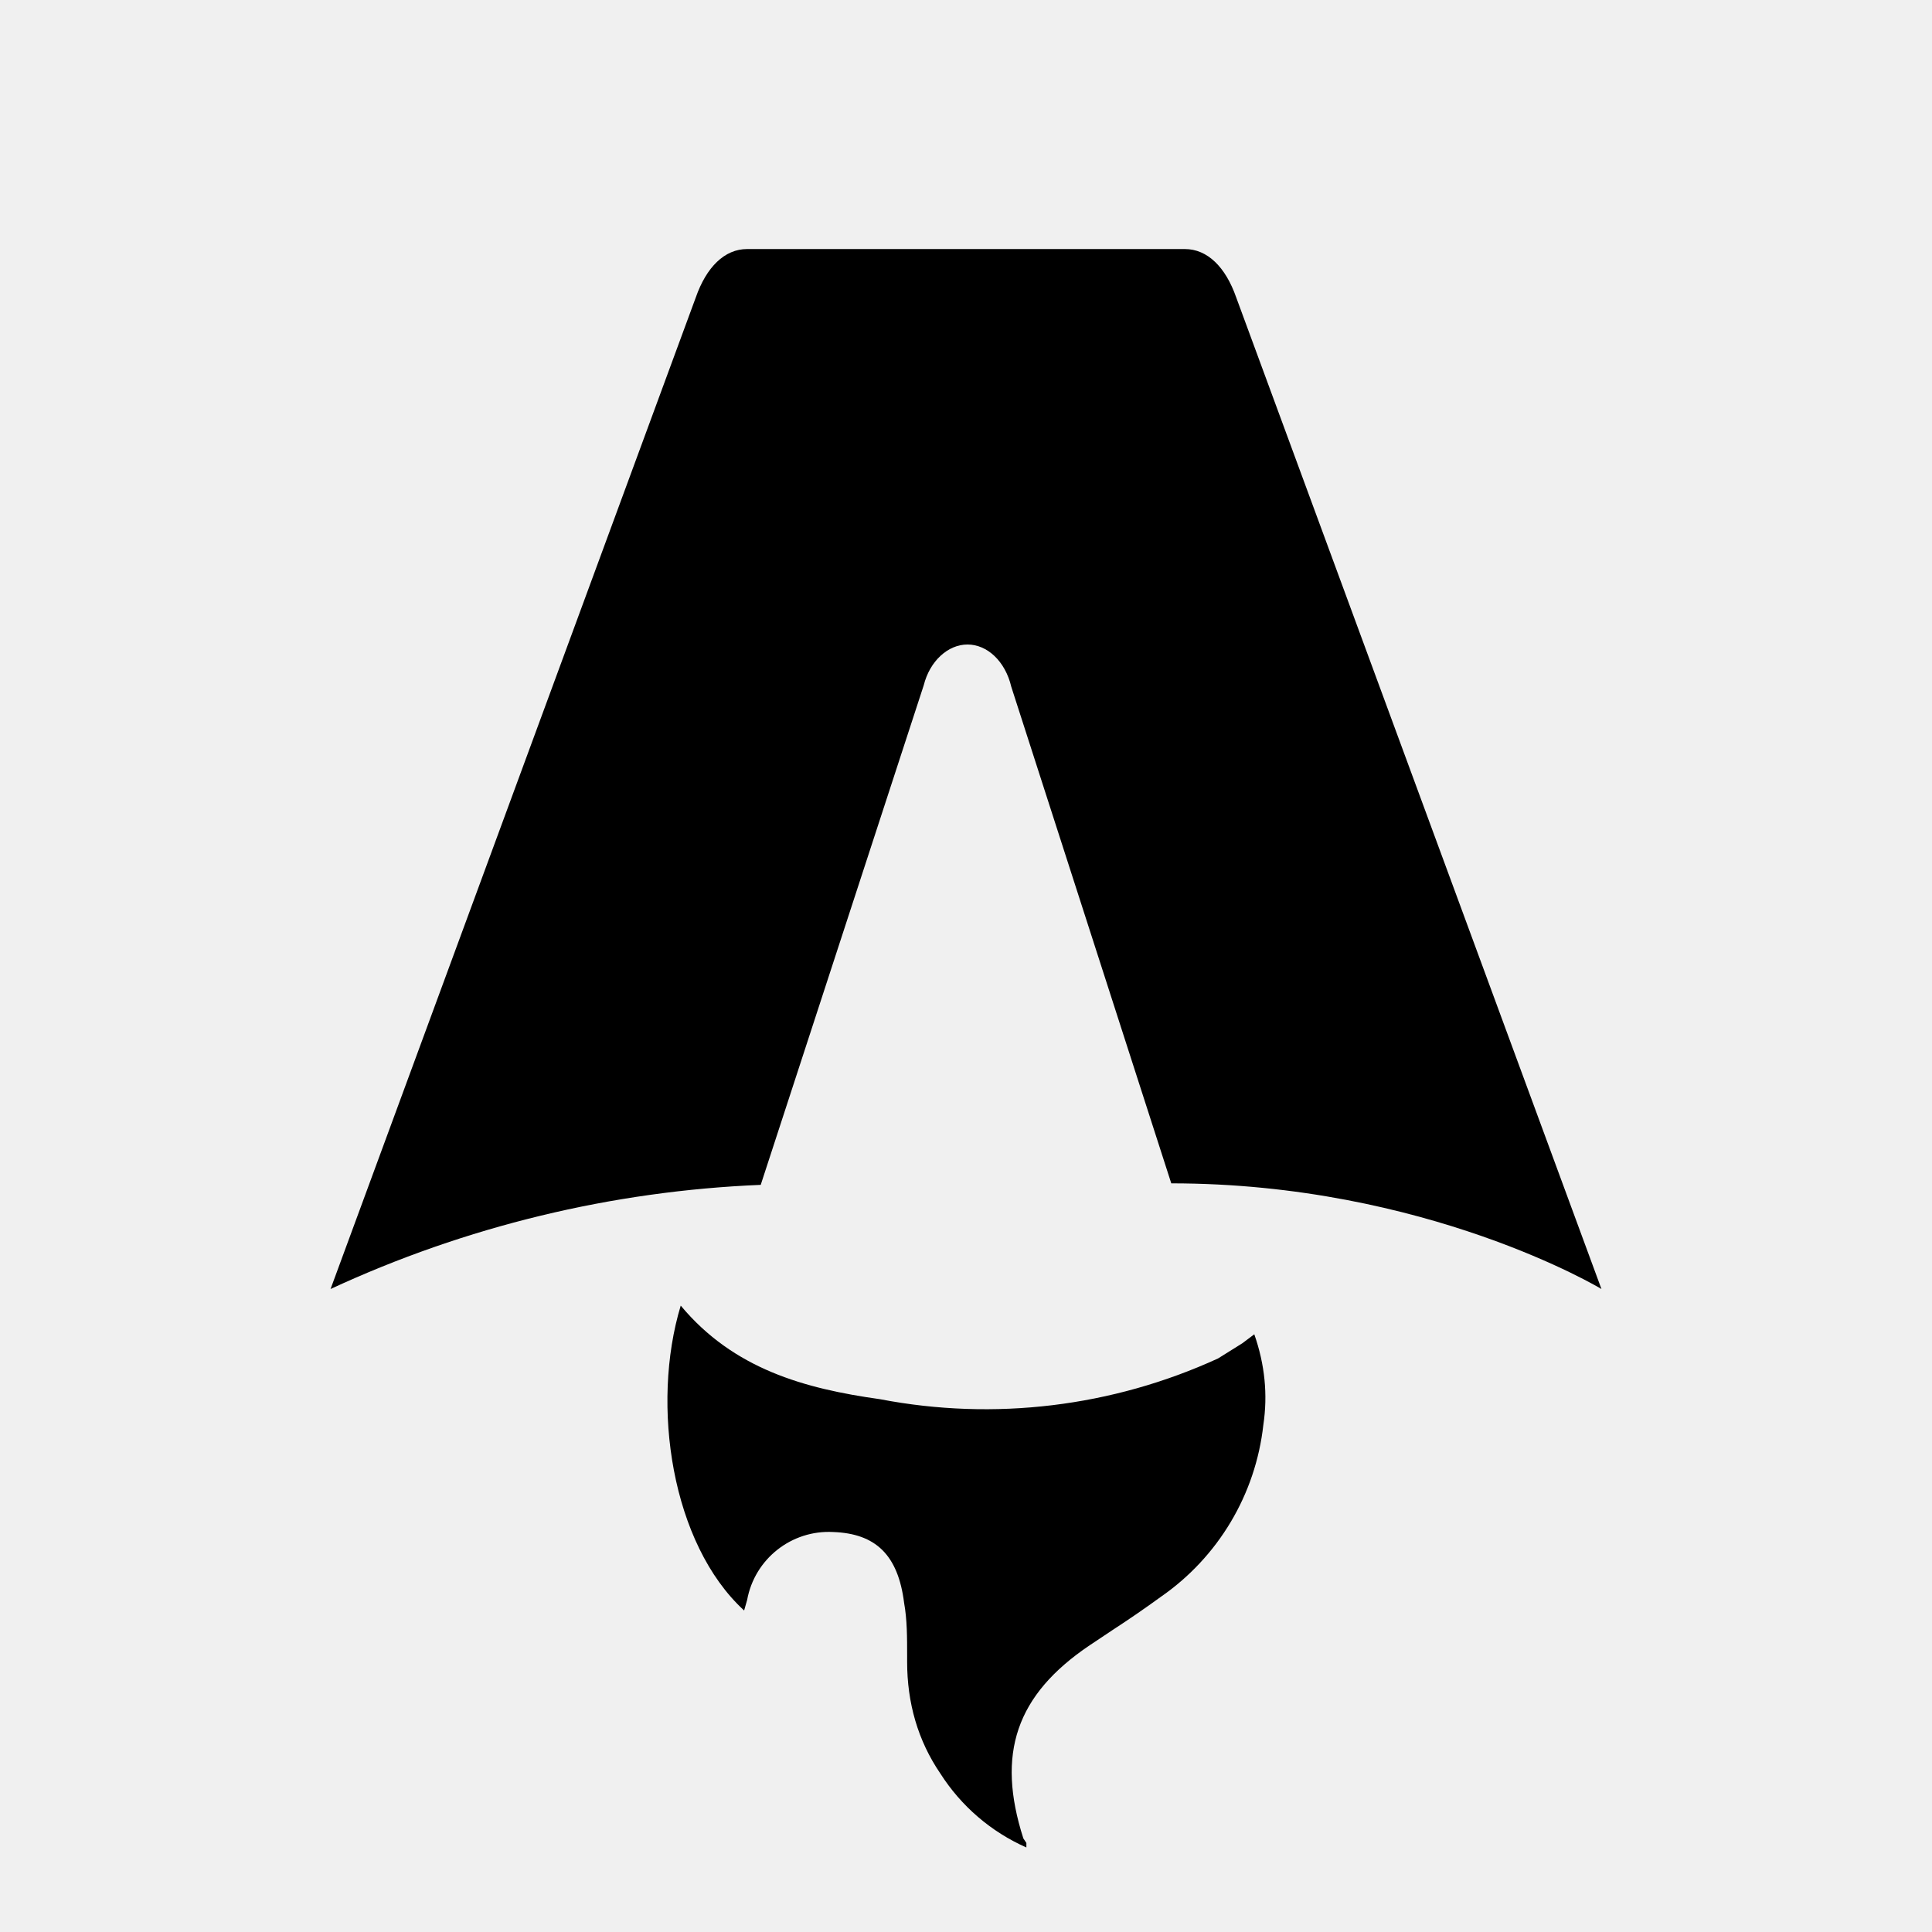
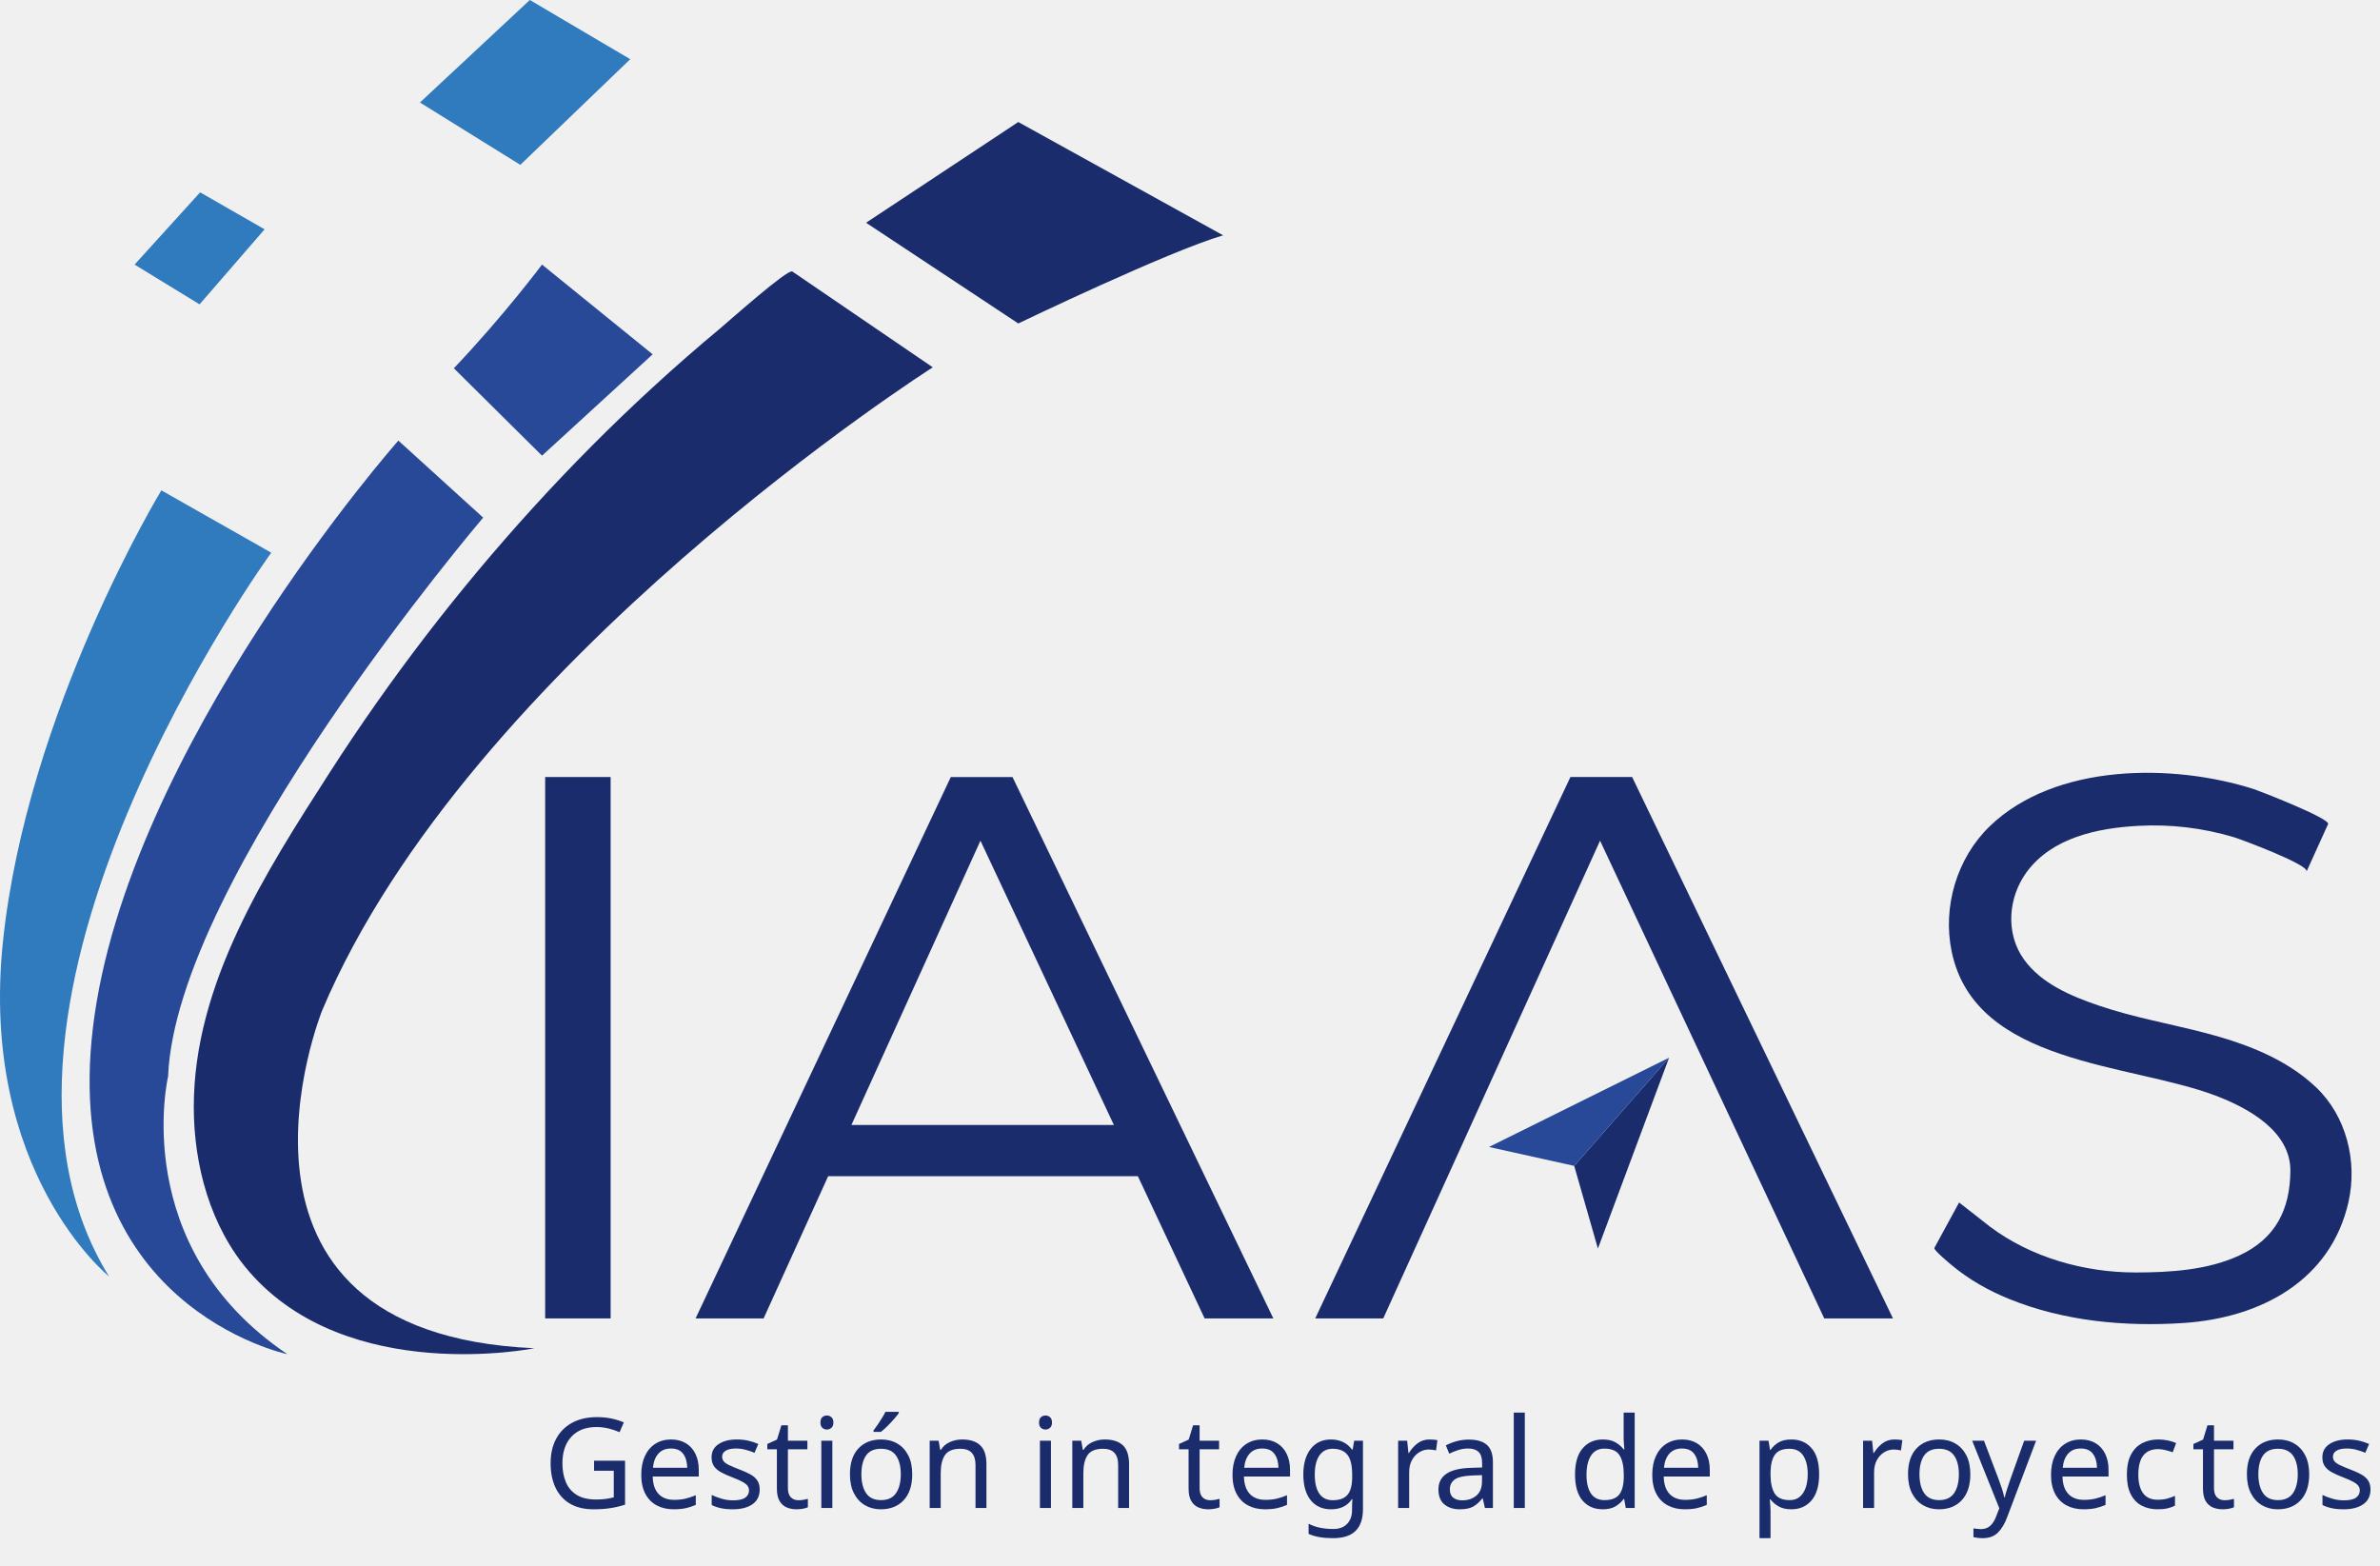
- <svg xmlns="http://www.w3.org/2000/svg" fill="none" viewBox="0 0 128 128">
-   <path d="M50.4 78.5a75.1 75.1 0 0 0-28.5 6.9l24.2-65.7c.7-2 1.9-3.2 3.4-3.2h29c1.5 0 2.7 1.2 3.4 3.2l24.2 65.7s-11.6-7-28.5-7L67 45.5c-.4-1.7-1.6-2.8-2.9-2.8-1.3 0-2.5 1.1-2.9 2.7L50.4 78.5Zm-1.1 28.2Zm-4.2-20.2c-2 6.6-.6 15.8 4.2 20.2a17.5 17.5 0 0 1 .2-.7 5.5 5.5 0 0 1 5.7-4.5c2.8.1 4.3 1.5 4.7 4.7.2 1.1.2 2.3.2 3.5v.4c0 2.7.7 5.2 2.2 7.4a13 13 0 0 0 5.7 4.9v-.3l-.2-.3c-1.8-5.6-.5-9.5 4.4-12.8l1.5-1a73 73 0 0 0 3.2-2.2 16 16 0 0 0 6.8-11.4c.3-2 .1-4-.6-6l-.8.6-1.6 1a37 37 0 0 1-22.4 2.7c-5-.7-9.7-2-13.2-6.2Z" />
-   <style>
-         path { fill: #000; }
-         @media (prefers-color-scheme: dark) {
-             path { fill: #FFF; }
-         }
+ <svg xmlns="http://www.w3.org/2000/svg" id="Capa_1" data-name="Capa 1" viewBox="0 0 964.62 634.58">
+   <defs>
+     <style>
+       .cls-1 {
+         letter-spacing: -.02em;
+       }
+ 
+       .cls-2, .cls-3 {
+         fill: #1a2c6c;
+       }
+ 
+       .cls-4 {
+         letter-spacing: 0em;
+       }
+ 
+       .cls-5 {
+         letter-spacing: 0em;
+       }
+ 
+       .cls-3 {
+         font-family: Montserrat-Regular, Montserrat;
+         font-size: 50.89px;
+       }
+ 
+       .cls-6 {
+         fill: #307abe;
+       }
+ 
+       .cls-7 {
+         letter-spacing: 0em;
+       }
+ 
+       .cls-8 {
+         letter-spacing: -.04em;
+       }
+ 
+       .cls-9 {
+         letter-spacing: -.01em;
+       }
+ 
+       .cls-10 {
+         letter-spacing: -.02em;
+       }
+ 
+       .cls-11 {
+         fill: #284998;
+       }
    </style>
+   </defs>
+   <g>
+     <rect class="cls-2" x="220.96" y="314.94" width="26.53" height="219.43" />
+     <polygon class="cls-2" points="560.63 534.38 533.06 534.38 636.5 314.94 661.51 314.94 767.23 534.38 739.38 534.38 648.51 340.74 560.63 534.38" />
+     <path class="cls-2" d="M488.24,534.38h27.85l-105.72-219.43h-25.01l-103.44,219.43h27.57l26.17-57.66h125.52l27.06,57.66ZM345.08,455.97l52.3-115.23,54.08,115.23h-106.37Z" />
+     <path class="cls-2" d="M943.59,334.04c1.04-2.29-28.29-13.62-30.1-14.2-32.86-10.5-80.51-10.55-107.02,15.03-13.37,12.9-19.23,32.73-15.44,50.88,9.61,45.93,72.3,45.13,107.08,58.37,13.12,4.99,30.34,14.39,30.19,30.54-.15,15.47-5.88,27.35-20.79,34.24-12.82,5.92-28.06,6.84-41.98,6.85-20.74,0-42.36-6.06-59.05-18.62l-12.45-9.75s-10.01,18.4-10.02,18.41c-.46.84,6.48,6.53,7.02,6.99,6.95,5.83,14.97,10.34,23.36,13.74,22.13,8.97,46.74,11.28,70.55,9.71,31.66-2.09,59.82-17.44,66.92-49.12,3.67-16.38-.84-34.75-13.2-46.46-12.33-11.69-28.87-17.81-45.04-22.03-14.32-3.73-28.97-6.27-43-11.06-11.14-3.8-23.18-8.8-30.3-18.68-7.59-10.54-6.44-25.17,1.1-35.43,10.3-14,28.75-17.81,45.11-18.72,13.12-.74,26.36.83,38.94,4.62,2.65.8,30.58,11.16,29.37,13.91,0,0,8.72-19.21,8.73-19.23Z" />
+     <polygon class="cls-2" points="647.64 506.05 676.48 428.7 638.03 472.55 647.64 506.05" />
+     <polygon class="cls-11" points="638.03 472.55 603.48 464.89 676.48 428.7 638.03 472.55" />
+   </g>
+   <g>
+     <path class="cls-2" d="M378.08,148.87s-187.83,119.37-247.51,260.67c0,0-52.66,130.78,86.01,136.92,0,0-75.43,15.23-115.55-31-15.75-18.15-22.49-43.17-22.49-66.82,0-49.79,29.04-95.02,55.1-135.55,24.5-38.11,52.19-74.18,82.71-107.66,15.33-16.82,31.38-32.98,48.14-48.37,8.99-8.26,18.19-16.31,27.58-24.11,2.76-2.29,27.25-24.15,29.06-22.91,0,0,56.93,38.84,56.93,38.84Z" />
+     <path class="cls-11" d="M195.83,209.8s-124.54,146.09-127.7,226.49c0,0-16.29,69.08,48.35,112.58,0,0-92.41-19.36-78.8-132.51,13.61-113.15,123.78-237.78,123.78-237.78l34.37,31.22Z" />
+     <path class="cls-6" d="M109.94,224.01S-23.65,407.73,44.2,517.37c0,0-52.7-42.4-43.01-135.69,9.69-93.28,64.21-182.93,64.21-182.93l44.54,25.26Z" />
+     <path class="cls-2" d="M412.71,131.1s60.77-29.22,83.03-35.72l-83.03-45.92-61.69,40.82,61.69,40.82Z" />
+     <path class="cls-11" d="M219.68,184.69l44.84-41.08-44.84-36.37s-15.55,20.81-35.74,42.02l35.74,35.43Z" />
+     <polygon class="cls-6" points="210.89 66.82 255.44 23.99 214.74 0 170.2 41.55 210.89 66.82" />
+     <polygon class="cls-6" points="107.24 92.95 81.11 77.96 54.55 107.24 80.89 123.36 107.24 92.95" />
+   </g>
+   <text class="cls-3" transform="translate(220.06 611.22)">
+     <tspan x="0" y="0">Gestión in</tspan>
+     <tspan class="cls-1" x="256.99" y="0">t</tspan>
+     <tspan class="cls-7" x="276.68" y="0">eg</tspan>
+     <tspan class="cls-8" x="342.28" y="0">r</tspan>
+     <tspan x="360.6" y="0">al de p</tspan>
+     <tspan class="cls-9" x="530.72" y="0">r</tspan>
+     <tspan class="cls-10" x="550.47" y="0">oy</tspan>
+     <tspan x="608.43" y="0">e</tspan>
+     <tspan class="cls-4" x="639.17" y="0">c</tspan>
+     <tspan class="cls-1" x="668.12" y="0">t</tspan>
+     <tspan class="cls-5" x="687.82" y="0">os</tspan>
+   </text>
</svg>
